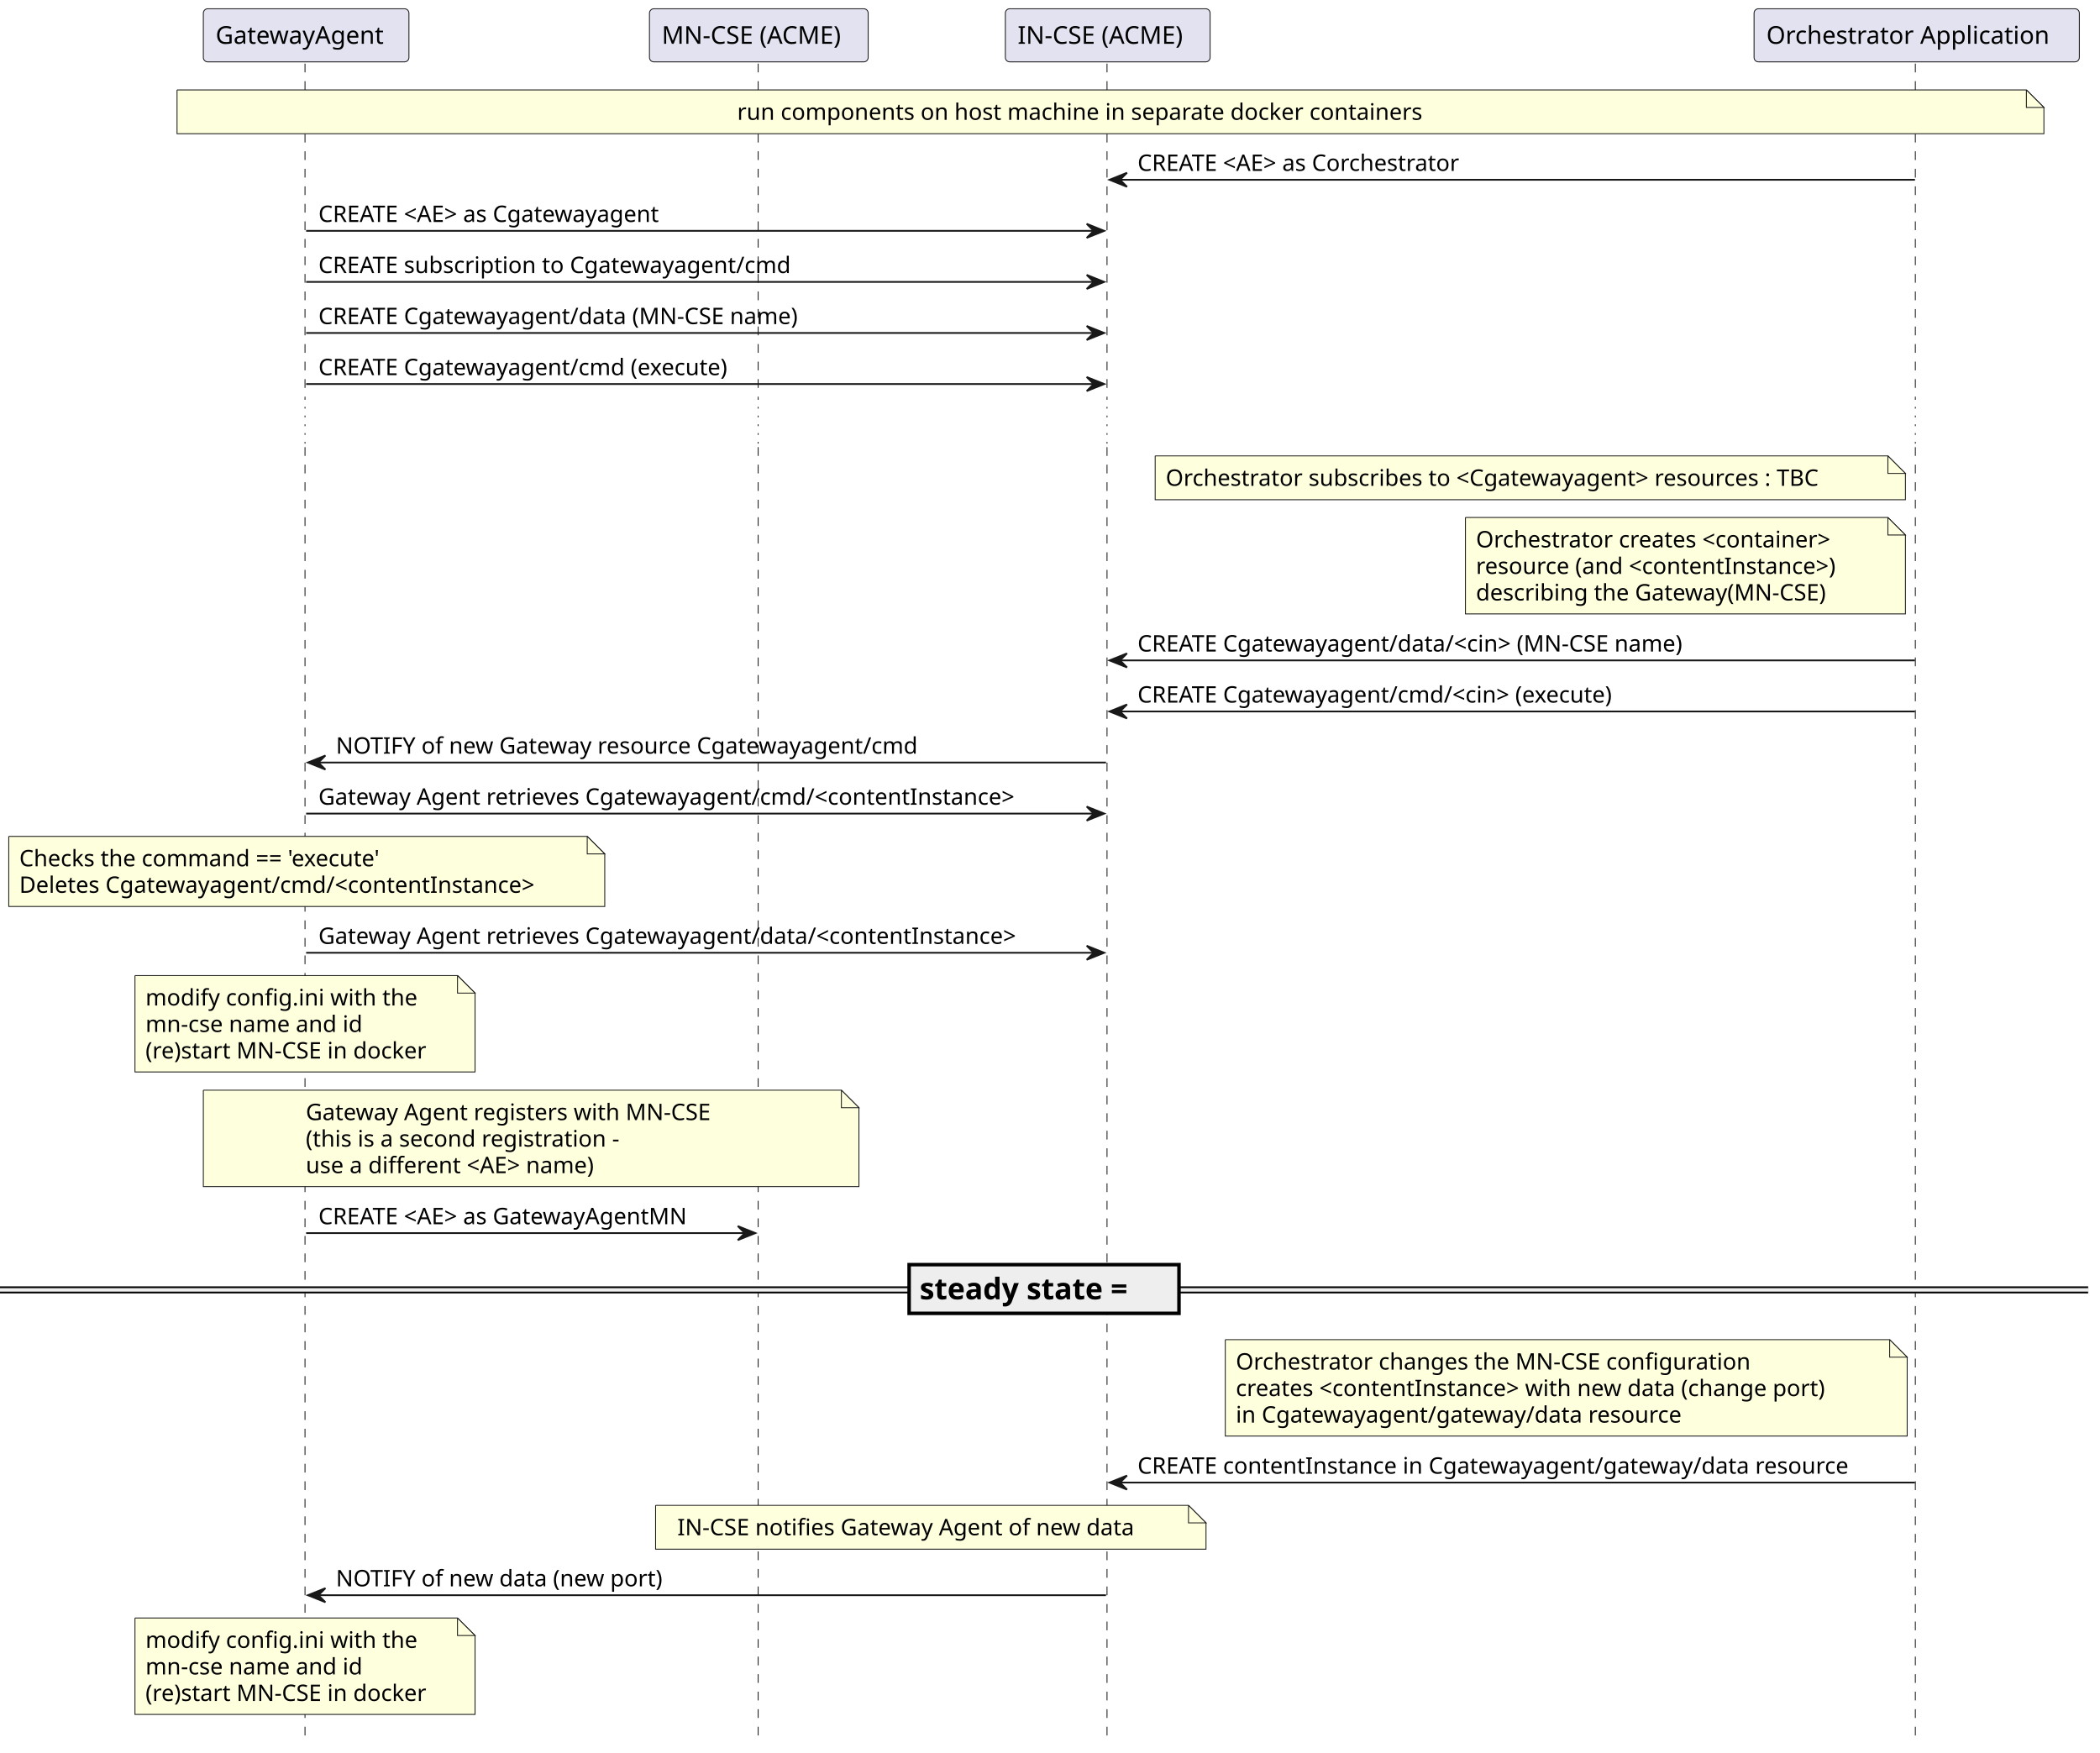
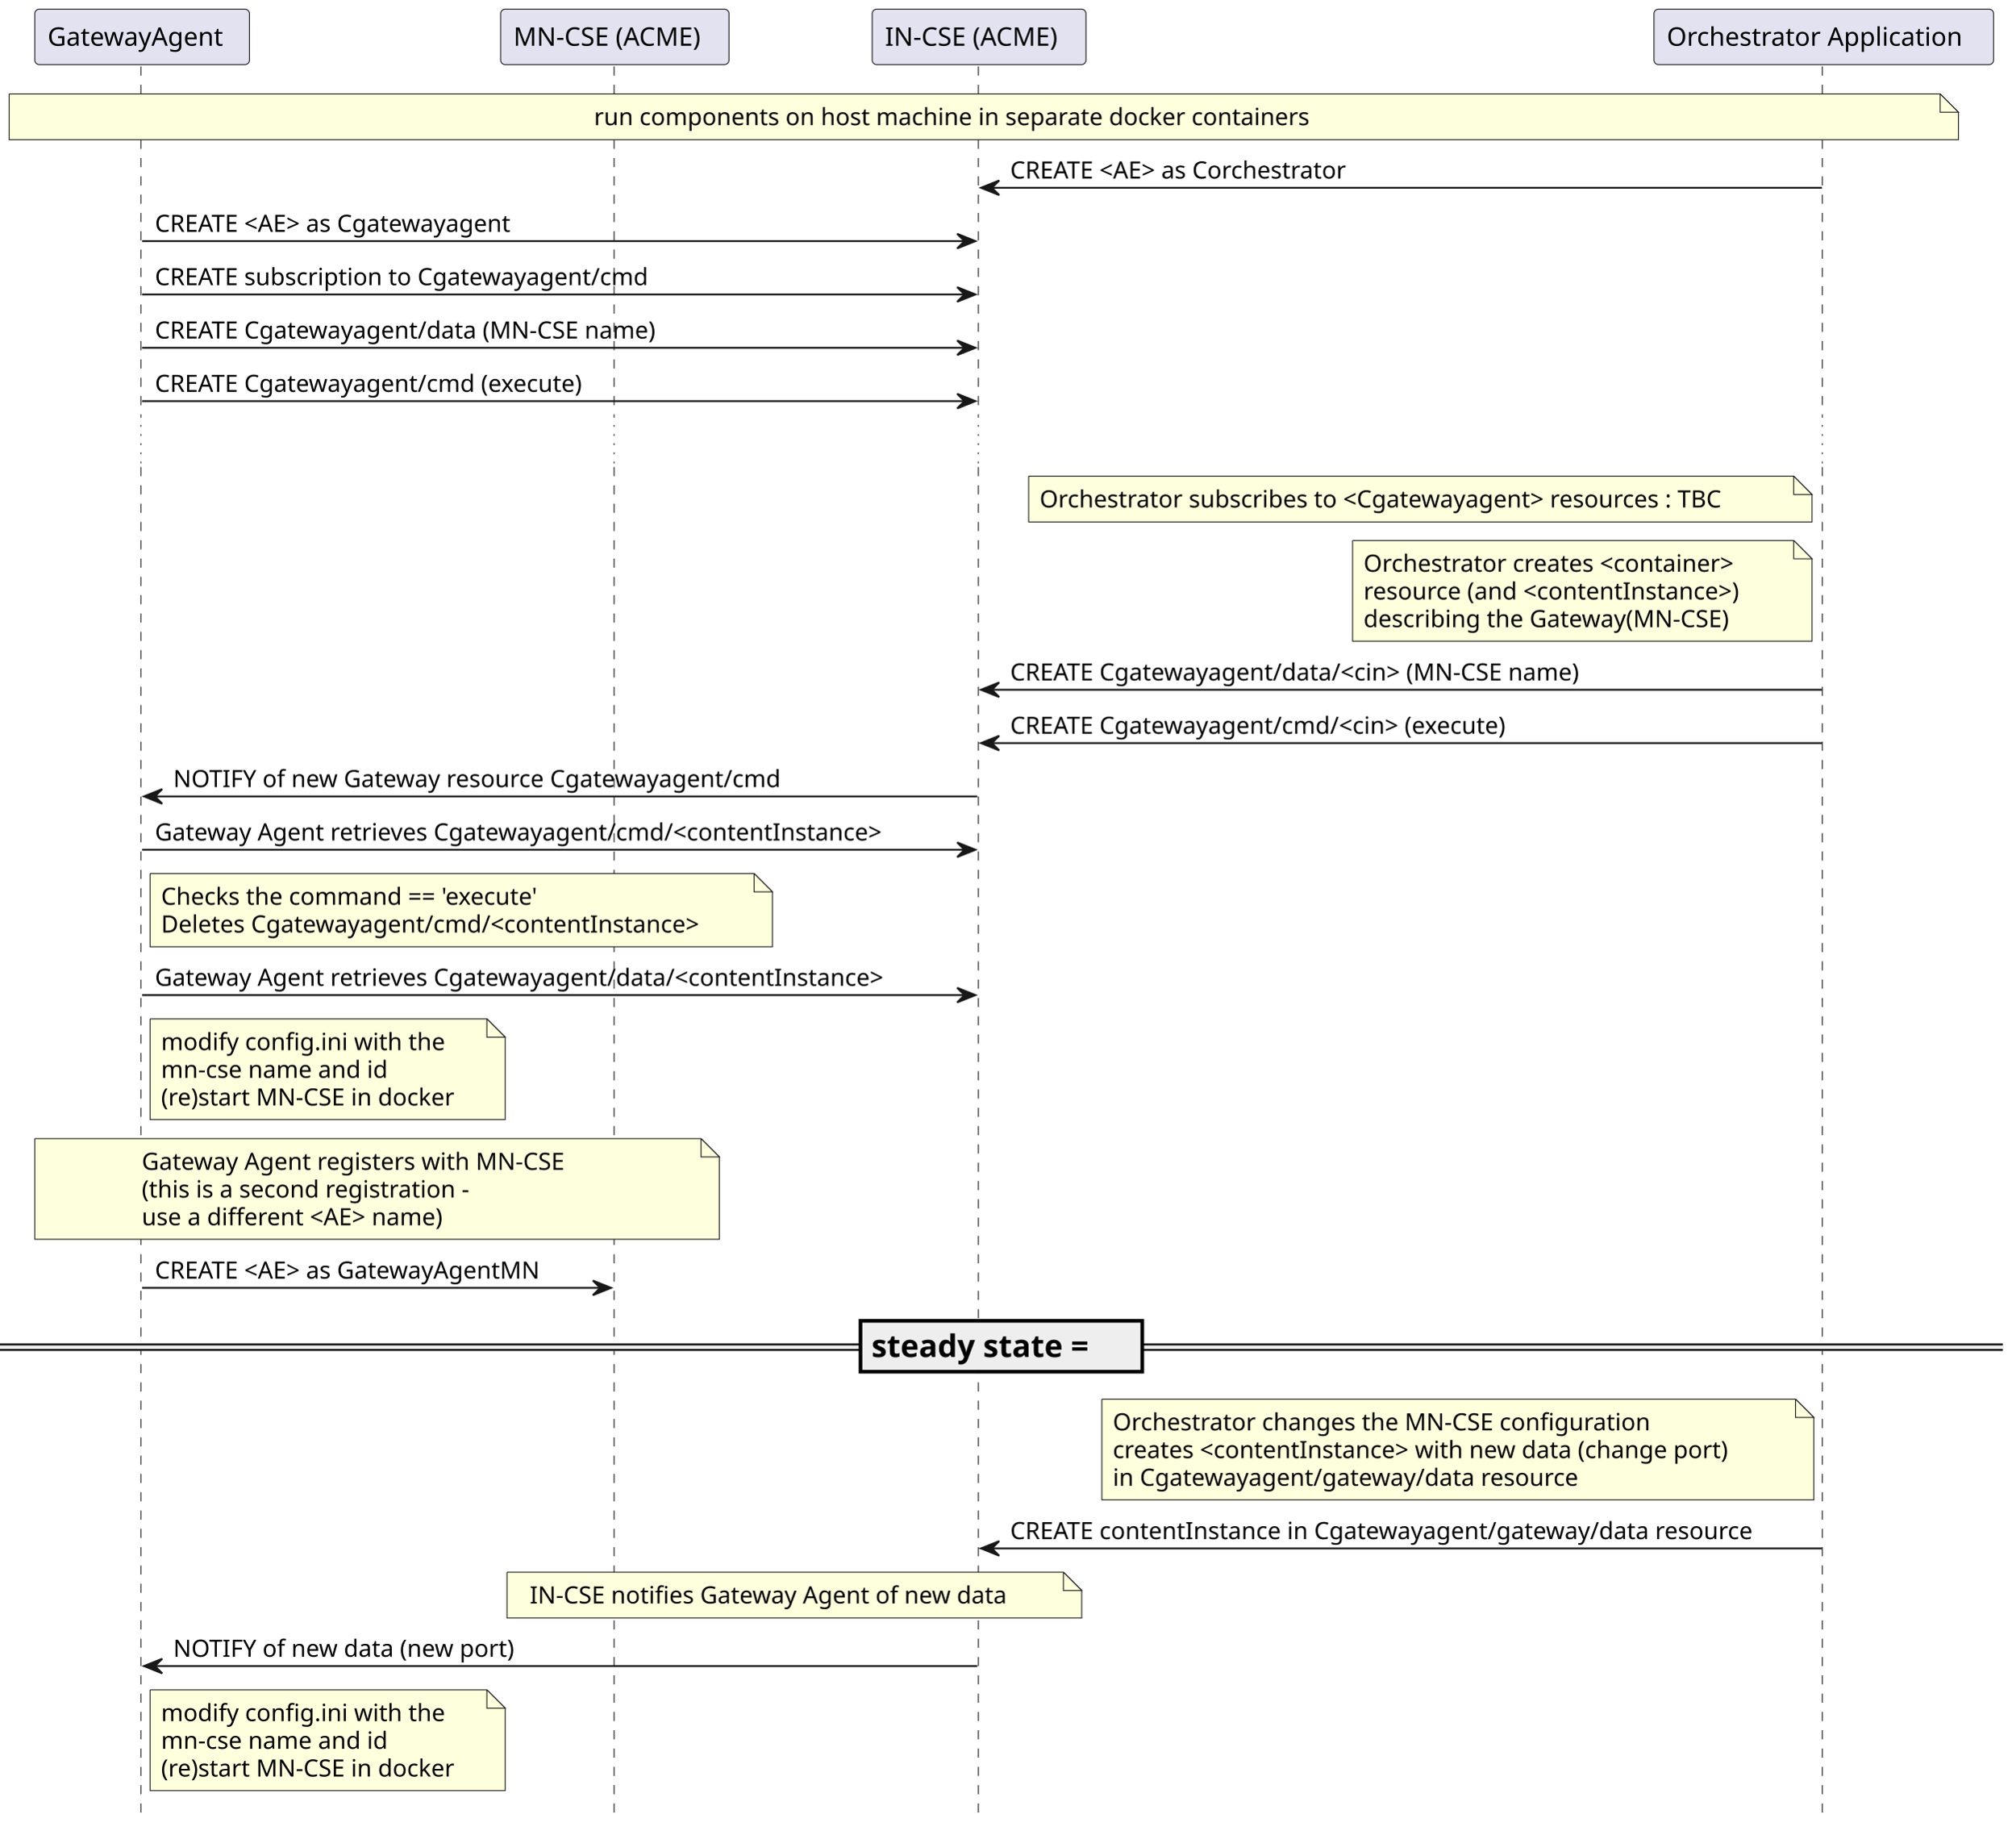
- <svg xmlns="http://www.w3.org/2000/svg" contentStyleType="text/css" data-diagram-type="SEQUENCE" height="1000px" preserveAspectRatio="none" style="width:1198px;height:1000px;background:#FFFFFF;" version="1.1" viewBox="0 0 1198 1000" width="1198px" zoomAndPan="magnify">
+ <svg xmlns="http://www.w3.org/2000/svg" contentStyleType="text/css" data-diagram-type="SEQUENCE" height="1000px" preserveAspectRatio="none" style="width:1101px;height:1000px;background:#FFFFFF;" version="1.1" viewBox="0 0 1101 1000" width="1101px" zoomAndPan="magnify">
  <defs />
  <g>
    <g>
-       <rect fill="#000000" fill-opacity="0" height="190.797" width="8" x="170.642" y="36.297" />
-       <line style="stroke:#181818;stroke-width:0.5;stroke-dasharray:5,5;" x1="174" x2="174" y1="36.297" y2="227.094" />
+       <rect fill="#000000" fill-opacity="0" height="190.797" width="8" x="73.642" y="36.297" />
+       <line style="stroke:#181818;stroke-width:0.5;stroke-dasharray:5,5;" x1="77" x2="77" y1="36.297" y2="227.094" />
    </g>
-     <line style="stroke:#181818;stroke-width:0.5;stroke-dasharray:1,4;" x1="174" x2="174" y1="227.094" y2="255.094" />
+     <line style="stroke:#181818;stroke-width:0.5;stroke-dasharray:1,4;" x1="77" x2="77" y1="227.094" y2="255.094" />
    <g>
-       <rect fill="#000000" fill-opacity="0" height="738.375" width="8" x="170.642" y="255.094" />
-       <line style="stroke:#181818;stroke-width:0.5;stroke-dasharray:5,5;" x1="174" x2="174" y1="255.094" y2="993.469" />
+       <rect fill="#000000" fill-opacity="0" height="738.375" width="8" x="73.642" y="255.094" />
+       <line style="stroke:#181818;stroke-width:0.5;stroke-dasharray:5,5;" x1="77" x2="77" y1="255.094" y2="993.469" />
    </g>
    <g>
-       <rect fill="#000000" fill-opacity="0" height="190.797" width="8" x="428.89" y="36.297" />
-       <line style="stroke:#181818;stroke-width:0.5;stroke-dasharray:5,5;" x1="432.508" x2="432.508" y1="36.297" y2="227.094" />
+       <rect fill="#000000" fill-opacity="0" height="190.797" width="8" x="331.89" y="36.297" />
+       <line style="stroke:#181818;stroke-width:0.5;stroke-dasharray:5,5;" x1="335.508" x2="335.508" y1="36.297" y2="227.094" />
    </g>
-     <line style="stroke:#181818;stroke-width:0.5;stroke-dasharray:1,4;" x1="432.508" x2="432.508" y1="227.094" y2="255.094" />
+     <line style="stroke:#181818;stroke-width:0.5;stroke-dasharray:1,4;" x1="335.508" x2="335.508" y1="227.094" y2="255.094" />
    <g>
-       <rect fill="#000000" fill-opacity="0" height="738.375" width="8" x="428.89" y="255.094" />
-       <line style="stroke:#181818;stroke-width:0.5;stroke-dasharray:5,5;" x1="432.508" x2="432.508" y1="255.094" y2="993.469" />
+       <rect fill="#000000" fill-opacity="0" height="738.375" width="8" x="331.89" y="255.094" />
+       <line style="stroke:#181818;stroke-width:0.5;stroke-dasharray:5,5;" x1="335.508" x2="335.508" y1="255.094" y2="993.469" />
    </g>
    <g>
-       <rect fill="#000000" fill-opacity="0" height="190.797" width="8" x="627.933" y="36.297" />
-       <line style="stroke:#181818;stroke-width:0.5;stroke-dasharray:5,5;" x1="631.527" x2="631.527" y1="36.297" y2="227.094" />
+       <rect fill="#000000" fill-opacity="0" height="190.797" width="8" x="530.933" y="36.297" />
+       <line style="stroke:#181818;stroke-width:0.5;stroke-dasharray:5,5;" x1="534.527" x2="534.527" y1="36.297" y2="227.094" />
    </g>
-     <line style="stroke:#181818;stroke-width:0.5;stroke-dasharray:1,4;" x1="631.527" x2="631.527" y1="227.094" y2="255.094" />
+     <line style="stroke:#181818;stroke-width:0.5;stroke-dasharray:1,4;" x1="534.527" x2="534.527" y1="227.094" y2="255.094" />
    <g>
-       <rect fill="#000000" fill-opacity="0" height="738.375" width="8" x="627.933" y="255.094" />
-       <line style="stroke:#181818;stroke-width:0.5;stroke-dasharray:5,5;" x1="631.527" x2="631.527" y1="255.094" y2="993.469" />
+       <rect fill="#000000" fill-opacity="0" height="738.375" width="8" x="530.933" y="255.094" />
+       <line style="stroke:#181818;stroke-width:0.5;stroke-dasharray:5,5;" x1="534.527" x2="534.527" y1="255.094" y2="993.469" />
    </g>
    <g>
-       <rect fill="#000000" fill-opacity="0" height="190.797" width="8" x="1089.433" y="36.297" />
-       <line style="stroke:#181818;stroke-width:0.5;stroke-dasharray:5,5;" x1="1092.652" x2="1092.652" y1="36.297" y2="227.094" />
+       <rect fill="#000000" fill-opacity="0" height="190.797" width="8" x="992.433" y="36.297" />
+       <line style="stroke:#181818;stroke-width:0.5;stroke-dasharray:5,5;" x1="995.652" x2="995.652" y1="36.297" y2="227.094" />
    </g>
-     <line style="stroke:#181818;stroke-width:0.5;stroke-dasharray:1,4;" x1="1092.652" x2="1092.652" y1="227.094" y2="255.094" />
+     <line style="stroke:#181818;stroke-width:0.5;stroke-dasharray:1,4;" x1="995.652" x2="995.652" y1="227.094" y2="255.094" />
    <g>
-       <rect fill="#000000" fill-opacity="0" height="738.375" width="8" x="1089.433" y="255.094" />
-       <line style="stroke:#181818;stroke-width:0.5;stroke-dasharray:5,5;" x1="1092.652" x2="1092.652" y1="255.094" y2="993.469" />
+       <rect fill="#000000" fill-opacity="0" height="738.375" width="8" x="992.433" y="255.094" />
+       <line style="stroke:#181818;stroke-width:0.5;stroke-dasharray:5,5;" x1="995.652" x2="995.652" y1="255.094" y2="993.469" />
    </g>
    <g class="participant participant-head" data-participant="GA">
-       <rect fill="#E2E2F0" height="30.297" rx="2.5" ry="2.5" style="stroke:#181818;stroke-width:0.5;" width="117.284" x="116" y="5" />
-       <text fill="#000000" font-family="sans-serif" font-size="14" lengthAdjust="spacing" textLength="103.284" x="123" y="24.995">GatewayAgent</text>
+       <rect fill="#E2E2F0" height="30.297" rx="2.5" ry="2.5" style="stroke:#181818;stroke-width:0.5;" width="117.284" x="19" y="5" />
+       <text fill="#000000" font-family="sans-serif" font-size="14" lengthAdjust="spacing" textLength="103.284" x="26" y="24.995">GatewayAgent</text>
    </g>
    <g class="participant participant-head" data-participant="MN">
-       <rect fill="#E2E2F0" height="30.297" rx="2.5" ry="2.5" style="stroke:#181818;stroke-width:0.5;" width="124.763" x="370.508" y="5" />
-       <text fill="#000000" font-family="sans-serif" font-size="14" lengthAdjust="spacing" textLength="110.763" x="377.508" y="24.995">MN-CSE (ACME)</text>
+       <rect fill="#E2E2F0" height="30.297" rx="2.5" ry="2.5" style="stroke:#181818;stroke-width:0.5;" width="124.763" x="273.508" y="5" />
+       <text fill="#000000" font-family="sans-serif" font-size="14" lengthAdjust="spacing" textLength="110.763" x="280.508" y="24.995">MN-CSE (ACME)</text>
    </g>
    <g class="participant participant-head" data-participant="IN">
-       <rect fill="#E2E2F0" height="30.297" rx="2.5" ry="2.5" style="stroke:#181818;stroke-width:0.5;" width="116.812" x="573.527" y="5" />
-       <text fill="#000000" font-family="sans-serif" font-size="14" lengthAdjust="spacing" textLength="102.812" x="580.527" y="24.995">IN-CSE (ACME)</text>
+       <rect fill="#E2E2F0" height="30.297" rx="2.5" ry="2.5" style="stroke:#181818;stroke-width:0.5;" width="116.812" x="476.527" y="5" />
+       <text fill="#000000" font-family="sans-serif" font-size="14" lengthAdjust="spacing" textLength="102.812" x="483.527" y="24.995">IN-CSE (ACME)</text>
    </g>
    <g class="participant participant-head" data-participant="CB">
-       <rect fill="#E2E2F0" height="30.297" rx="2.5" ry="2.5" style="stroke:#181818;stroke-width:0.5;" width="185.561" x="1000.652" y="5" />
-       <text fill="#000000" font-family="sans-serif" font-size="14" lengthAdjust="spacing" textLength="171.561" x="1007.652" y="24.995">Orchestrator Application</text>
+       <rect fill="#E2E2F0" height="30.297" rx="2.5" ry="2.5" style="stroke:#181818;stroke-width:0.5;" width="185.561" x="903.652" y="5" />
+       <text fill="#000000" font-family="sans-serif" font-size="14" lengthAdjust="spacing" textLength="171.561" x="910.652" y="24.995">Orchestrator Application</text>
    </g>
-     <path d="M101,51.297 L101,76.297 L1166,76.297 L1166,61.297 L1156,51.297 L101,51.297" fill="#FEFFDD" style="stroke:#181818;stroke-width:0.5;" />
-     <path d="M1156,51.297 L1156,61.297 L1166,61.297 L1156,51.297" fill="#FEFFDD" style="stroke:#181818;stroke-width:0.5;" />
-     <text fill="#000000" font-family="sans-serif" font-size="13" lengthAdjust="spacing" textLength="417.162" x="420.526" y="68.364">run components on host machine in separate docker containers</text>
+     <path d="M5,51.297 L5,76.297 L1070,76.297 L1070,61.297 L1060,51.297 L5,51.297" fill="#FEFFDD" style="stroke:#181818;stroke-width:0.5;" />
+     <path d="M1060,51.297 L1060,61.297 L1070,61.297 L1060,51.297" fill="#FEFFDD" style="stroke:#181818;stroke-width:0.5;" />
+     <text fill="#000000" font-family="sans-serif" font-size="13" lengthAdjust="spacing" textLength="417.162" x="324.526" y="68.364">run components on host machine in separate docker containers</text>
    <g class="message" data-participant-1="CB" data-participant-2="IN">
-       <polygon fill="#181818" points="642.933,98.562,632.933,102.562,642.933,106.562,638.933,102.562" style="stroke:#181818;stroke-width:1;" />
-       <line style="stroke:#181818;stroke-width:1;" x1="636.933" x2="1092.433" y1="102.562" y2="102.562" />
-       <text fill="#000000" font-family="sans-serif" font-size="13" lengthAdjust="spacing" textLength="206.737" x="648.933" y="97.497">CREATE &lt;AE&gt; as Corchestrator</text>
+       <polygon fill="#181818" points="545.933,98.562,535.933,102.562,545.933,106.562,541.933,102.562" style="stroke:#181818;stroke-width:1;" />
+       <line style="stroke:#181818;stroke-width:1;" x1="539.933" x2="995.433" y1="102.562" y2="102.562" />
+       <text fill="#000000" font-family="sans-serif" font-size="13" lengthAdjust="spacing" textLength="206.737" x="551.933" y="97.497">CREATE &lt;AE&gt; as Corchestrator</text>
    </g>
    <g class="message" data-participant-1="GA" data-participant-2="IN">
-       <polygon fill="#181818" points="619.933,127.695,629.933,131.695,619.933,135.695,623.933,131.695" style="stroke:#181818;stroke-width:1;" />
-       <line style="stroke:#181818;stroke-width:1;" x1="174.642" x2="625.933" y1="131.695" y2="131.695" />
-       <text fill="#000000" font-family="sans-serif" font-size="13" lengthAdjust="spacing" textLength="219.635" x="181.642" y="126.629">CREATE &lt;AE&gt; as Cgatewayagent</text>
+       <polygon fill="#181818" points="522.933,127.695,532.933,131.695,522.933,135.695,526.933,131.695" style="stroke:#181818;stroke-width:1;" />
+       <line style="stroke:#181818;stroke-width:1;" x1="77.642" x2="528.933" y1="131.695" y2="131.695" />
+       <text fill="#000000" font-family="sans-serif" font-size="13" lengthAdjust="spacing" textLength="219.635" x="84.642" y="126.629">CREATE &lt;AE&gt; as Cgatewayagent</text>
    </g>
    <g class="message" data-participant-1="GA" data-participant-2="IN">
-       <polygon fill="#181818" points="619.933,156.828,629.933,160.828,619.933,164.828,623.933,160.828" style="stroke:#181818;stroke-width:1;" />
-       <line style="stroke:#181818;stroke-width:1;" x1="174.642" x2="625.933" y1="160.828" y2="160.828" />
-       <text fill="#000000" font-family="sans-serif" font-size="13" lengthAdjust="spacing" textLength="290.793" x="181.642" y="155.762">CREATE subscription to Cgatewayagent/cmd</text>
+       <polygon fill="#181818" points="522.933,156.828,532.933,160.828,522.933,164.828,526.933,160.828" style="stroke:#181818;stroke-width:1;" />
+       <line style="stroke:#181818;stroke-width:1;" x1="77.642" x2="528.933" y1="160.828" y2="160.828" />
+       <text fill="#000000" font-family="sans-serif" font-size="13" lengthAdjust="spacing" textLength="290.793" x="84.642" y="155.762">CREATE subscription to Cgatewayagent/cmd</text>
    </g>
    <g class="message" data-participant-1="GA" data-participant-2="IN">
-       <polygon fill="#181818" points="619.933,185.961,629.933,189.961,619.933,193.961,623.933,189.961" style="stroke:#181818;stroke-width:1;" />
-       <line style="stroke:#181818;stroke-width:1;" x1="174.642" x2="625.933" y1="189.961" y2="189.961" />
-       <text fill="#000000" font-family="sans-serif" font-size="13" lengthAdjust="spacing" textLength="297.851" x="181.642" y="184.895">CREATE Cgatewayagent/data (MN-CSE name)</text>
+       <polygon fill="#181818" points="522.933,185.961,532.933,189.961,522.933,193.961,526.933,189.961" style="stroke:#181818;stroke-width:1;" />
+       <line style="stroke:#181818;stroke-width:1;" x1="77.642" x2="528.933" y1="189.961" y2="189.961" />
+       <text fill="#000000" font-family="sans-serif" font-size="13" lengthAdjust="spacing" textLength="297.851" x="84.642" y="184.895">CREATE Cgatewayagent/data (MN-CSE name)</text>
    </g>
    <g class="message" data-participant-1="GA" data-participant-2="IN">
-       <polygon fill="#181818" points="619.933,215.094,629.933,219.094,619.933,223.094,623.933,219.094" style="stroke:#181818;stroke-width:1;" />
-       <line style="stroke:#181818;stroke-width:1;" x1="174.642" x2="625.933" y1="219.094" y2="219.094" />
-       <text fill="#000000" font-family="sans-serif" font-size="13" lengthAdjust="spacing" textLength="256.629" x="181.642" y="214.028">CREATE Cgatewayagent/cmd (execute)</text>
+       <polygon fill="#181818" points="522.933,215.094,532.933,219.094,522.933,223.094,526.933,219.094" style="stroke:#181818;stroke-width:1;" />
+       <line style="stroke:#181818;stroke-width:1;" x1="77.642" x2="528.933" y1="219.094" y2="219.094" />
+       <text fill="#000000" font-family="sans-serif" font-size="13" lengthAdjust="spacing" textLength="256.629" x="84.642" y="214.028">CREATE Cgatewayagent/cmd (execute)</text>
    </g>
-     <path d="M659,260.094 L659,285.094 L1087,285.094 L1087,270.094 L1077,260.094 L659,260.094" fill="#FEFFDD" style="stroke:#181818;stroke-width:0.5;" />
-     <path d="M1077,260.094 L1077,270.094 L1087,270.094 L1077,260.094" fill="#FEFFDD" style="stroke:#181818;stroke-width:0.5;" />
-     <text fill="#000000" font-family="sans-serif" font-size="13" lengthAdjust="spacing" textLength="407.456" x="665" y="277.161">Orchestrator subscribes to &lt;Cgatewayagent&gt; resources : TBC</text>
-     <path d="M836,295.227 L836,350.227 L1087,350.227 L1087,305.227 L1077,295.227 L836,295.227" fill="#FEFFDD" style="stroke:#181818;stroke-width:0.5;" />
-     <path d="M1077,295.227 L1077,305.227 L1087,305.227 L1077,295.227" fill="#FEFFDD" style="stroke:#181818;stroke-width:0.5;" />
-     <text fill="#000000" font-family="sans-serif" font-size="13" lengthAdjust="spacing" textLength="222.511" x="842" y="312.293">Orchestrator creates &lt;container&gt;</text>
-     <text fill="#000000" font-family="sans-serif" font-size="13" lengthAdjust="spacing" textLength="226.516" x="842" y="327.426">resource (and &lt;contentInstance&gt;)</text>
-     <text fill="#000000" font-family="sans-serif" font-size="13" lengthAdjust="spacing" textLength="215.827" x="842" y="342.559">describing the Gateway(MN-CSE)</text>
+     <path d="M562,260.094 L562,285.094 L990,285.094 L990,270.094 L980,260.094 L562,260.094" fill="#FEFFDD" style="stroke:#181818;stroke-width:0.5;" />
+     <path d="M980,260.094 L980,270.094 L990,270.094 L980,260.094" fill="#FEFFDD" style="stroke:#181818;stroke-width:0.5;" />
+     <text fill="#000000" font-family="sans-serif" font-size="13" lengthAdjust="spacing" textLength="407.456" x="568" y="277.161">Orchestrator subscribes to &lt;Cgatewayagent&gt; resources : TBC</text>
+     <path d="M739,295.227 L739,350.227 L990,350.227 L990,305.227 L980,295.227 L739,295.227" fill="#FEFFDD" style="stroke:#181818;stroke-width:0.5;" />
+     <path d="M980,295.227 L980,305.227 L990,305.227 L980,295.227" fill="#FEFFDD" style="stroke:#181818;stroke-width:0.5;" />
+     <text fill="#000000" font-family="sans-serif" font-size="13" lengthAdjust="spacing" textLength="222.511" x="745" y="312.293">Orchestrator creates &lt;container&gt;</text>
+     <text fill="#000000" font-family="sans-serif" font-size="13" lengthAdjust="spacing" textLength="226.516" x="745" y="327.426">resource (and &lt;contentInstance&gt;)</text>
+     <text fill="#000000" font-family="sans-serif" font-size="13" lengthAdjust="spacing" textLength="215.827" x="745" y="342.559">describing the Gateway(MN-CSE)</text>
    <g class="message" data-participant-1="CB" data-participant-2="IN">
-       <polygon fill="#181818" points="642.933,372.758,632.933,376.758,642.933,380.758,638.933,376.758" style="stroke:#181818;stroke-width:1;" />
-       <line style="stroke:#181818;stroke-width:1;" x1="636.933" x2="1092.433" y1="376.758" y2="376.758" />
-       <text fill="#000000" font-family="sans-serif" font-size="13" lengthAdjust="spacing" textLength="343.015" x="648.933" y="371.692">CREATE Cgatewayagent/data/&lt;cin&gt; (MN-CSE name)</text>
+       <polygon fill="#181818" points="545.933,372.758,535.933,376.758,545.933,380.758,541.933,376.758" style="stroke:#181818;stroke-width:1;" />
+       <line style="stroke:#181818;stroke-width:1;" x1="539.933" x2="995.433" y1="376.758" y2="376.758" />
+       <text fill="#000000" font-family="sans-serif" font-size="13" lengthAdjust="spacing" textLength="343.015" x="551.933" y="371.692">CREATE Cgatewayagent/data/&lt;cin&gt; (MN-CSE name)</text>
    </g>
    <g class="message" data-participant-1="CB" data-participant-2="IN">
-       <polygon fill="#181818" points="642.933,401.891,632.933,405.891,642.933,409.891,638.933,405.891" style="stroke:#181818;stroke-width:1;" />
-       <line style="stroke:#181818;stroke-width:1;" x1="636.933" x2="1092.433" y1="405.891" y2="405.891" />
-       <text fill="#000000" font-family="sans-serif" font-size="13" lengthAdjust="spacing" textLength="301.793" x="648.933" y="400.825">CREATE Cgatewayagent/cmd/&lt;cin&gt; (execute)</text>
+       <polygon fill="#181818" points="545.933,401.891,535.933,405.891,545.933,409.891,541.933,405.891" style="stroke:#181818;stroke-width:1;" />
+       <line style="stroke:#181818;stroke-width:1;" x1="539.933" x2="995.433" y1="405.891" y2="405.891" />
+       <text fill="#000000" font-family="sans-serif" font-size="13" lengthAdjust="spacing" textLength="301.793" x="551.933" y="400.825">CREATE Cgatewayagent/cmd/&lt;cin&gt; (execute)</text>
    </g>
    <g class="message" data-participant-1="IN" data-participant-2="GA">
-       <polygon fill="#181818" points="185.642,431.023,175.642,435.023,185.642,439.023,181.642,435.023" style="stroke:#181818;stroke-width:1;" />
-       <line style="stroke:#181818;stroke-width:1;" x1="179.642" x2="630.933" y1="435.023" y2="435.023" />
-       <text fill="#000000" font-family="sans-serif" font-size="13" lengthAdjust="spacing" textLength="356.116" x="191.642" y="429.957">NOTIFY of new Gateway resource Cgatewayagent/cmd</text>
+       <polygon fill="#181818" points="88.642,431.023,78.642,435.023,88.642,439.023,84.642,435.023" style="stroke:#181818;stroke-width:1;" />
+       <line style="stroke:#181818;stroke-width:1;" x1="82.642" x2="533.933" y1="435.023" y2="435.023" />
+       <text fill="#000000" font-family="sans-serif" font-size="13" lengthAdjust="spacing" textLength="356.116" x="94.642" y="429.957">NOTIFY of new Gateway resource Cgatewayagent/cmd</text>
    </g>
    <g class="message" data-participant-1="GA" data-participant-2="IN">
-       <polygon fill="#181818" points="619.933,460.156,629.933,464.156,619.933,468.156,623.933,464.156" style="stroke:#181818;stroke-width:1;" />
-       <line style="stroke:#181818;stroke-width:1;" x1="174.642" x2="625.933" y1="464.156" y2="464.156" />
-       <text fill="#000000" font-family="sans-serif" font-size="13" lengthAdjust="spacing" textLength="432.072" x="181.642" y="459.09">Gateway Agent retrieves Cgatewayagent/cmd/&lt;contentInstance&gt;</text>
+       <polygon fill="#181818" points="522.933,460.156,532.933,464.156,522.933,468.156,526.933,464.156" style="stroke:#181818;stroke-width:1;" />
+       <line style="stroke:#181818;stroke-width:1;" x1="77.642" x2="528.933" y1="464.156" y2="464.156" />
+       <text fill="#000000" font-family="sans-serif" font-size="13" lengthAdjust="spacing" textLength="432.072" x="84.642" y="459.09">Gateway Agent retrieves Cgatewayagent/cmd/&lt;contentInstance&gt;</text>
    </g>
-     <path d="M5,477.156 L5,517.156 L345,517.156 L345,487.156 L335,477.156 L5,477.156" fill="#FEFFDD" style="stroke:#181818;stroke-width:0.5;" />
-     <path d="M335,477.156 L335,487.156 L345,487.156 L335,477.156" fill="#FEFFDD" style="stroke:#181818;stroke-width:0.5;" />
-     <text fill="#000000" font-family="sans-serif" font-size="13" lengthAdjust="spacing" textLength="230.617" x="11" y="494.223">Checks the command == 'execute'</text>
-     <text fill="#000000" font-family="sans-serif" font-size="13" lengthAdjust="spacing" textLength="319.528" x="11" y="509.356">Deletes Cgatewayagent/cmd/&lt;contentInstance&gt;</text>
+     <path d="M82,477.156 L82,517.156 L422,517.156 L422,487.156 L412,477.156 L82,477.156" fill="#FEFFDD" style="stroke:#181818;stroke-width:0.5;" />
+     <path d="M412,477.156 L412,487.156 L422,487.156 L412,477.156" fill="#FEFFDD" style="stroke:#181818;stroke-width:0.5;" />
+     <text fill="#000000" font-family="sans-serif" font-size="13" lengthAdjust="spacing" textLength="230.617" x="88" y="494.223">Checks the command == 'execute'</text>
+     <text fill="#000000" font-family="sans-serif" font-size="13" lengthAdjust="spacing" textLength="319.528" x="88" y="509.356">Deletes Cgatewayagent/cmd/&lt;contentInstance&gt;</text>
    <g class="message" data-participant-1="GA" data-participant-2="IN">
-       <polygon fill="#181818" points="619.933,539.555,629.933,543.555,619.933,547.555,623.933,543.555" style="stroke:#181818;stroke-width:1;" />
-       <line style="stroke:#181818;stroke-width:1;" x1="174.642" x2="625.933" y1="543.555" y2="543.555" />
-       <text fill="#000000" font-family="sans-serif" font-size="13" lengthAdjust="spacing" textLength="433.291" x="181.642" y="538.489">Gateway Agent retrieves Cgatewayagent/data/&lt;contentInstance&gt;</text>
+       <polygon fill="#181818" points="522.933,539.555,532.933,543.555,522.933,547.555,526.933,543.555" style="stroke:#181818;stroke-width:1;" />
+       <line style="stroke:#181818;stroke-width:1;" x1="77.642" x2="528.933" y1="543.555" y2="543.555" />
+       <text fill="#000000" font-family="sans-serif" font-size="13" lengthAdjust="spacing" textLength="433.291" x="84.642" y="538.489">Gateway Agent retrieves Cgatewayagent/data/&lt;contentInstance&gt;</text>
    </g>
-     <path d="M77,556.555 L77,611.555 L271,611.555 L271,566.555 L261,556.555 L77,556.555" fill="#FEFFDD" style="stroke:#181818;stroke-width:0.5;" />
-     <path d="M261,556.555 L261,566.555 L271,566.555 L261,556.555" fill="#FEFFDD" style="stroke:#181818;stroke-width:0.5;" />
-     <text fill="#000000" font-family="sans-serif" font-size="13" lengthAdjust="spacing" textLength="165.439" x="83" y="573.622">modify config.ini with the</text>
-     <text fill="#000000" font-family="sans-serif" font-size="13" lengthAdjust="spacing" textLength="133.098" x="83" y="588.754">mn-cse name and id</text>
-     <text fill="#000000" font-family="sans-serif" font-size="13" lengthAdjust="spacing" textLength="173.412" x="83" y="603.887">(re)start MN-CSE in docker</text>
-     <path d="M116,621.953 L116,676.953 L490,676.953 L490,631.953 L480,621.953 L116,621.953" fill="#FEFFDD" style="stroke:#181818;stroke-width:0.5;" />
-     <path d="M480,621.953 L480,631.953 L490,631.953 L480,621.953" fill="#FEFFDD" style="stroke:#181818;stroke-width:0.5;" />
-     <text fill="#000000" font-family="sans-serif" font-size="13" lengthAdjust="spacing" textLength="248.384" x="174.444" y="639.02">Gateway Agent registers with MN-CSE</text>
-     <text fill="#000000" font-family="sans-serif" font-size="13" lengthAdjust="spacing" textLength="194.149" x="174.444" y="654.153">(this is a second registration -</text>
-     <text fill="#000000" font-family="sans-serif" font-size="13" lengthAdjust="spacing" textLength="184.031" x="174.444" y="669.286">use a different &lt;AE&gt; name)</text>
+     <path d="M82,556.555 L82,611.555 L276,611.555 L276,566.555 L266,556.555 L82,556.555" fill="#FEFFDD" style="stroke:#181818;stroke-width:0.5;" />
+     <path d="M266,556.555 L266,566.555 L276,566.555 L266,556.555" fill="#FEFFDD" style="stroke:#181818;stroke-width:0.5;" />
+     <text fill="#000000" font-family="sans-serif" font-size="13" lengthAdjust="spacing" textLength="165.439" x="88" y="573.622">modify config.ini with the</text>
+     <text fill="#000000" font-family="sans-serif" font-size="13" lengthAdjust="spacing" textLength="133.098" x="88" y="588.754">mn-cse name and id</text>
+     <text fill="#000000" font-family="sans-serif" font-size="13" lengthAdjust="spacing" textLength="173.412" x="88" y="603.887">(re)start MN-CSE in docker</text>
+     <path d="M19,621.953 L19,676.953 L393,676.953 L393,631.953 L383,621.953 L19,621.953" fill="#FEFFDD" style="stroke:#181818;stroke-width:0.5;" />
+     <path d="M383,621.953 L383,631.953 L393,631.953 L383,621.953" fill="#FEFFDD" style="stroke:#181818;stroke-width:0.5;" />
+     <text fill="#000000" font-family="sans-serif" font-size="13" lengthAdjust="spacing" textLength="248.384" x="77.444" y="639.02">Gateway Agent registers with MN-CSE</text>
+     <text fill="#000000" font-family="sans-serif" font-size="13" lengthAdjust="spacing" textLength="194.149" x="77.444" y="654.153">(this is a second registration -</text>
+     <text fill="#000000" font-family="sans-serif" font-size="13" lengthAdjust="spacing" textLength="184.031" x="77.444" y="669.286">use a different &lt;AE&gt; name)</text>
    <g class="message" data-participant-1="GA" data-participant-2="MN">
-       <polygon fill="#181818" points="420.89,699.484,430.89,703.484,420.89,707.484,424.89,703.484" style="stroke:#181818;stroke-width:1;" />
-       <line style="stroke:#181818;stroke-width:1;" x1="174.642" x2="426.89" y1="703.484" y2="703.484" />
-       <text fill="#000000" font-family="sans-serif" font-size="13" lengthAdjust="spacing" textLength="234.248" x="181.642" y="698.418">CREATE &lt;AE&gt; as GatewayAgentMN</text>
+       <polygon fill="#181818" points="323.89,699.484,333.89,703.484,323.89,707.484,327.89,703.484" style="stroke:#181818;stroke-width:1;" />
+       <line style="stroke:#181818;stroke-width:1;" x1="77.642" x2="329.89" y1="703.484" y2="703.484" />
+       <text fill="#000000" font-family="sans-serif" font-size="13" lengthAdjust="spacing" textLength="234.248" x="84.642" y="698.418">CREATE &lt;AE&gt; as GatewayAgentMN</text>
    </g>
-     <rect fill="#EEEEEE" height="3" style="stroke:#EEEEEE;stroke-width:1;" width="1191.213" x="0" y="734.379" />
-     <line style="stroke:#000000;stroke-width:1;" x1="0" x2="1191.213" y1="734.379" y2="734.379" />
-     <line style="stroke:#000000;stroke-width:1;" x1="0" x2="1191.213" y1="737.379" y2="737.379" />
-     <rect fill="#EEEEEE" height="27.789" style="stroke:#000000;stroke-width:2;" width="153.951" x="518.631" y="721.484" />
-     <text fill="#000000" font-family="sans-serif" font-size="17" font-weight="bold" lengthAdjust="spacing" textLength="139.951" x="524.631" y="741.264">steady state =</text>
-     <path d="M699,764.273 L699,819.273 L1088,819.273 L1088,774.273 L1078,764.273 L699,764.273" fill="#FEFFDD" style="stroke:#181818;stroke-width:0.5;" />
-     <path d="M1078,764.273 L1078,774.273 L1088,774.273 L1078,764.273" fill="#FEFFDD" style="stroke:#181818;stroke-width:0.5;" />
-     <text fill="#000000" font-family="sans-serif" font-size="13" lengthAdjust="spacing" textLength="312.425" x="705" y="781.34">Orchestrator changes the MN-CSE configuration</text>
-     <text fill="#000000" font-family="sans-serif" font-size="13" lengthAdjust="spacing" textLength="368.335" x="705" y="796.473">creates &lt;contentInstance&gt; with new data (change port)</text>
-     <text fill="#000000" font-family="sans-serif" font-size="13" lengthAdjust="spacing" textLength="272.797" x="705" y="811.606">in Cgatewayagent/gateway/data resource</text>
+     <rect fill="#EEEEEE" height="3" style="stroke:#EEEEEE;stroke-width:1;" width="1094.213" x="0" y="734.379" />
+     <line style="stroke:#000000;stroke-width:1;" x1="0" x2="1094.213" y1="734.379" y2="734.379" />
+     <line style="stroke:#000000;stroke-width:1;" x1="0" x2="1094.213" y1="737.379" y2="737.379" />
+     <rect fill="#EEEEEE" height="27.789" style="stroke:#000000;stroke-width:2;" width="153.951" x="470.131" y="721.484" />
+     <text fill="#000000" font-family="sans-serif" font-size="17" font-weight="bold" lengthAdjust="spacing" textLength="139.951" x="476.131" y="741.264">steady state =</text>
+     <path d="M602,764.273 L602,819.273 L991,819.273 L991,774.273 L981,764.273 L602,764.273" fill="#FEFFDD" style="stroke:#181818;stroke-width:0.5;" />
+     <path d="M981,764.273 L981,774.273 L991,774.273 L981,764.273" fill="#FEFFDD" style="stroke:#181818;stroke-width:0.5;" />
+     <text fill="#000000" font-family="sans-serif" font-size="13" lengthAdjust="spacing" textLength="312.425" x="608" y="781.34">Orchestrator changes the MN-CSE configuration</text>
+     <text fill="#000000" font-family="sans-serif" font-size="13" lengthAdjust="spacing" textLength="368.335" x="608" y="796.473">creates &lt;contentInstance&gt; with new data (change port)</text>
+     <text fill="#000000" font-family="sans-serif" font-size="13" lengthAdjust="spacing" textLength="272.797" x="608" y="811.606">in Cgatewayagent/gateway/data resource</text>
    <g class="message" data-participant-1="CB" data-participant-2="IN">
-       <polygon fill="#181818" points="642.933,841.805,632.933,845.805,642.933,849.805,638.933,845.805" style="stroke:#181818;stroke-width:1;" />
-       <line style="stroke:#181818;stroke-width:1;" x1="636.933" x2="1092.433" y1="845.805" y2="845.805" />
-       <text fill="#000000" font-family="sans-serif" font-size="13" lengthAdjust="spacing" textLength="437.5" x="648.933" y="840.739">CREATE contentInstance in Cgatewayagent/gateway/data resource</text>
+       <polygon fill="#181818" points="545.933,841.805,535.933,845.805,545.933,849.805,541.933,845.805" style="stroke:#181818;stroke-width:1;" />
+       <line style="stroke:#181818;stroke-width:1;" x1="539.933" x2="995.433" y1="845.805" y2="845.805" />
+       <text fill="#000000" font-family="sans-serif" font-size="13" lengthAdjust="spacing" textLength="437.5" x="551.933" y="840.739">CREATE contentInstance in Cgatewayagent/gateway/data resource</text>
    </g>
-     <path d="M374,858.805 L374,883.805 L688,883.805 L688,868.805 L678,858.805 L374,858.805" fill="#FEFFDD" style="stroke:#181818;stroke-width:0.5;" />
-     <path d="M678,858.805 L678,868.805 L688,868.805 L678,858.805" fill="#FEFFDD" style="stroke:#181818;stroke-width:0.5;" />
-     <text fill="#000000" font-family="sans-serif" font-size="13" lengthAdjust="spacing" textLength="281.036" x="386.397" y="875.872">IN-CSE notifies Gateway Agent of new data</text>
+     <path d="M277,858.805 L277,883.805 L591,883.805 L591,868.805 L581,858.805 L277,858.805" fill="#FEFFDD" style="stroke:#181818;stroke-width:0.5;" />
+     <path d="M581,858.805 L581,868.805 L591,868.805 L581,858.805" fill="#FEFFDD" style="stroke:#181818;stroke-width:0.5;" />
+     <text fill="#000000" font-family="sans-serif" font-size="13" lengthAdjust="spacing" textLength="281.036" x="289.397" y="875.872">IN-CSE notifies Gateway Agent of new data</text>
    <g class="message" data-participant-1="IN" data-participant-2="GA">
-       <polygon fill="#181818" points="185.642,906.07,175.642,910.07,185.642,914.07,181.642,910.07" style="stroke:#181818;stroke-width:1;" />
-       <line style="stroke:#181818;stroke-width:1;" x1="179.642" x2="630.933" y1="910.07" y2="910.07" />
-       <text fill="#000000" font-family="sans-serif" font-size="13" lengthAdjust="spacing" textLength="200.154" x="191.642" y="905.004">NOTIFY of new data (new port)</text>
+       <polygon fill="#181818" points="88.642,906.07,78.642,910.07,88.642,914.07,84.642,910.07" style="stroke:#181818;stroke-width:1;" />
+       <line style="stroke:#181818;stroke-width:1;" x1="82.642" x2="533.933" y1="910.07" y2="910.07" />
+       <text fill="#000000" font-family="sans-serif" font-size="13" lengthAdjust="spacing" textLength="200.154" x="94.642" y="905.004">NOTIFY of new data (new port)</text>
    </g>
-     <path d="M77,923.07 L77,978.07 L271,978.07 L271,933.07 L261,923.07 L77,923.07" fill="#FEFFDD" style="stroke:#181818;stroke-width:0.5;" />
-     <path d="M261,923.07 L261,933.07 L271,933.07 L261,923.07" fill="#FEFFDD" style="stroke:#181818;stroke-width:0.5;" />
-     <text fill="#000000" font-family="sans-serif" font-size="13" lengthAdjust="spacing" textLength="165.439" x="83" y="940.137">modify config.ini with the</text>
-     <text fill="#000000" font-family="sans-serif" font-size="13" lengthAdjust="spacing" textLength="133.098" x="83" y="955.27">mn-cse name and id</text>
-     <text fill="#000000" font-family="sans-serif" font-size="13" lengthAdjust="spacing" textLength="173.412" x="83" y="970.403">(re)start MN-CSE in docker</text>
+     <path d="M82,923.07 L82,978.07 L276,978.07 L276,933.07 L266,923.07 L82,923.07" fill="#FEFFDD" style="stroke:#181818;stroke-width:0.5;" />
+     <path d="M266,923.07 L266,933.07 L276,933.07 L266,923.07" fill="#FEFFDD" style="stroke:#181818;stroke-width:0.5;" />
+     <text fill="#000000" font-family="sans-serif" font-size="13" lengthAdjust="spacing" textLength="165.439" x="88" y="940.137">modify config.ini with the</text>
+     <text fill="#000000" font-family="sans-serif" font-size="13" lengthAdjust="spacing" textLength="133.098" x="88" y="955.27">mn-cse name and id</text>
+     <text fill="#000000" font-family="sans-serif" font-size="13" lengthAdjust="spacing" textLength="173.412" x="88" y="970.403">(re)start MN-CSE in docker</text>
  </g>
</svg>
